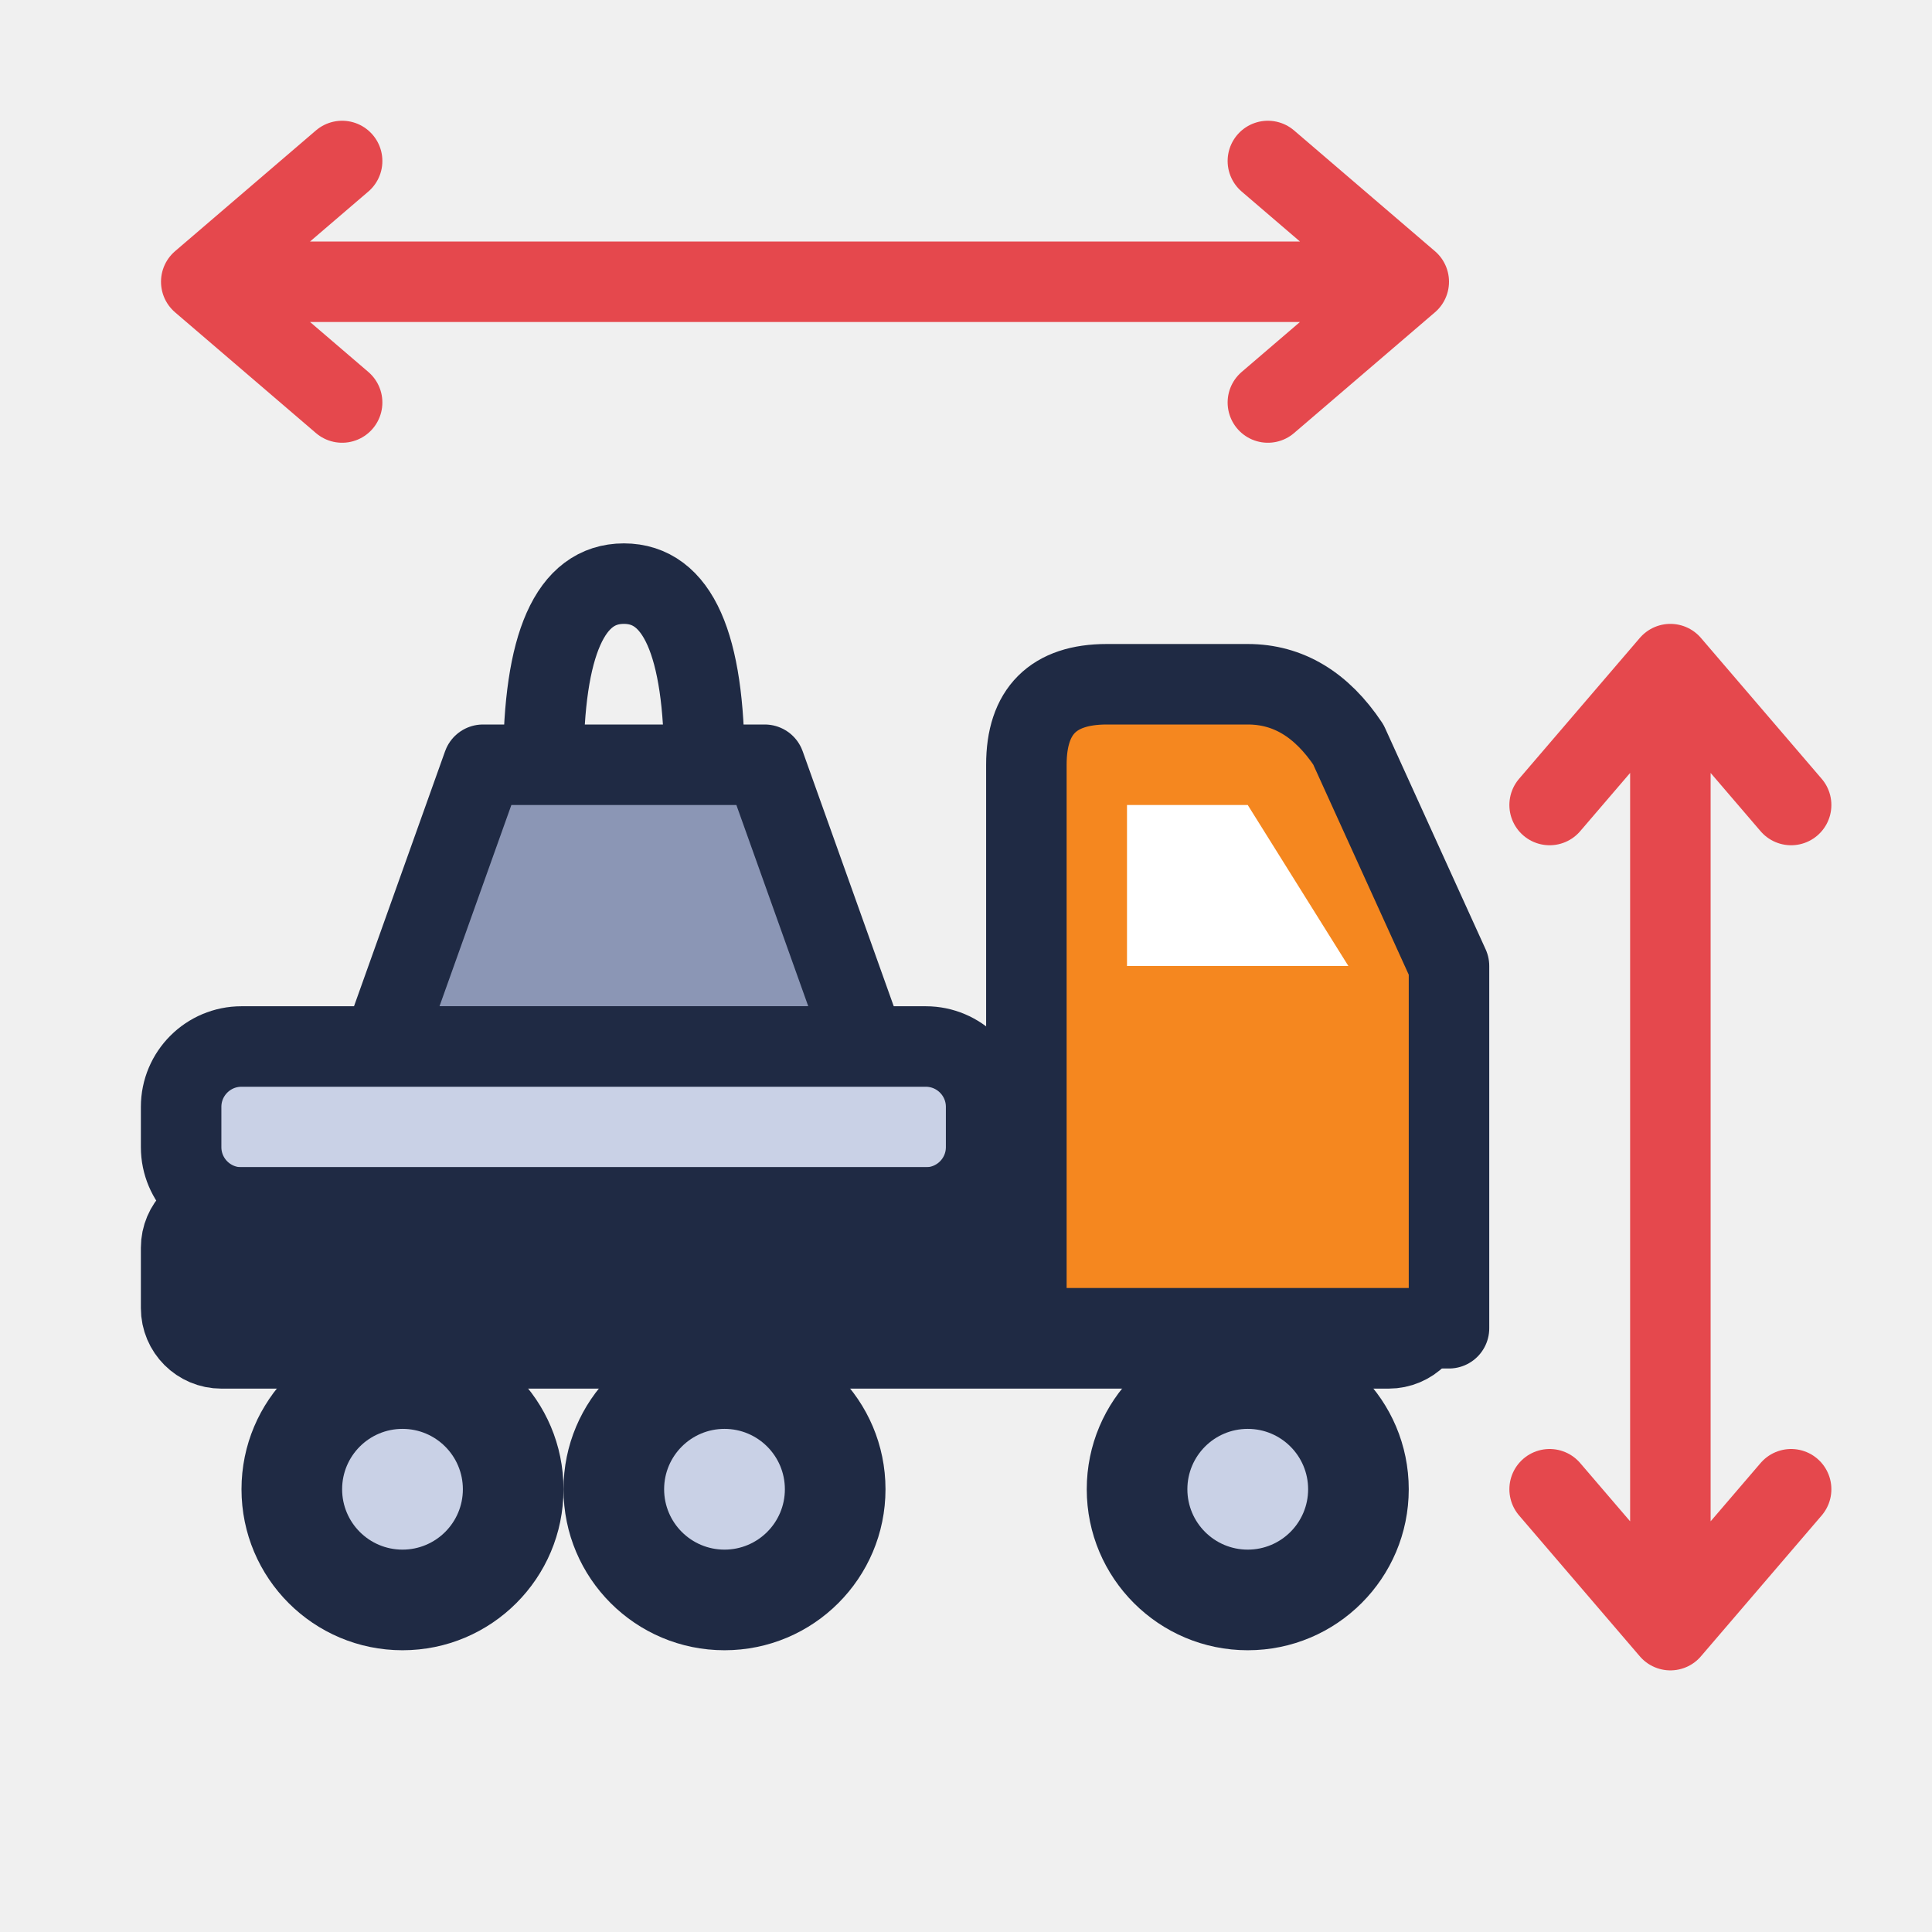
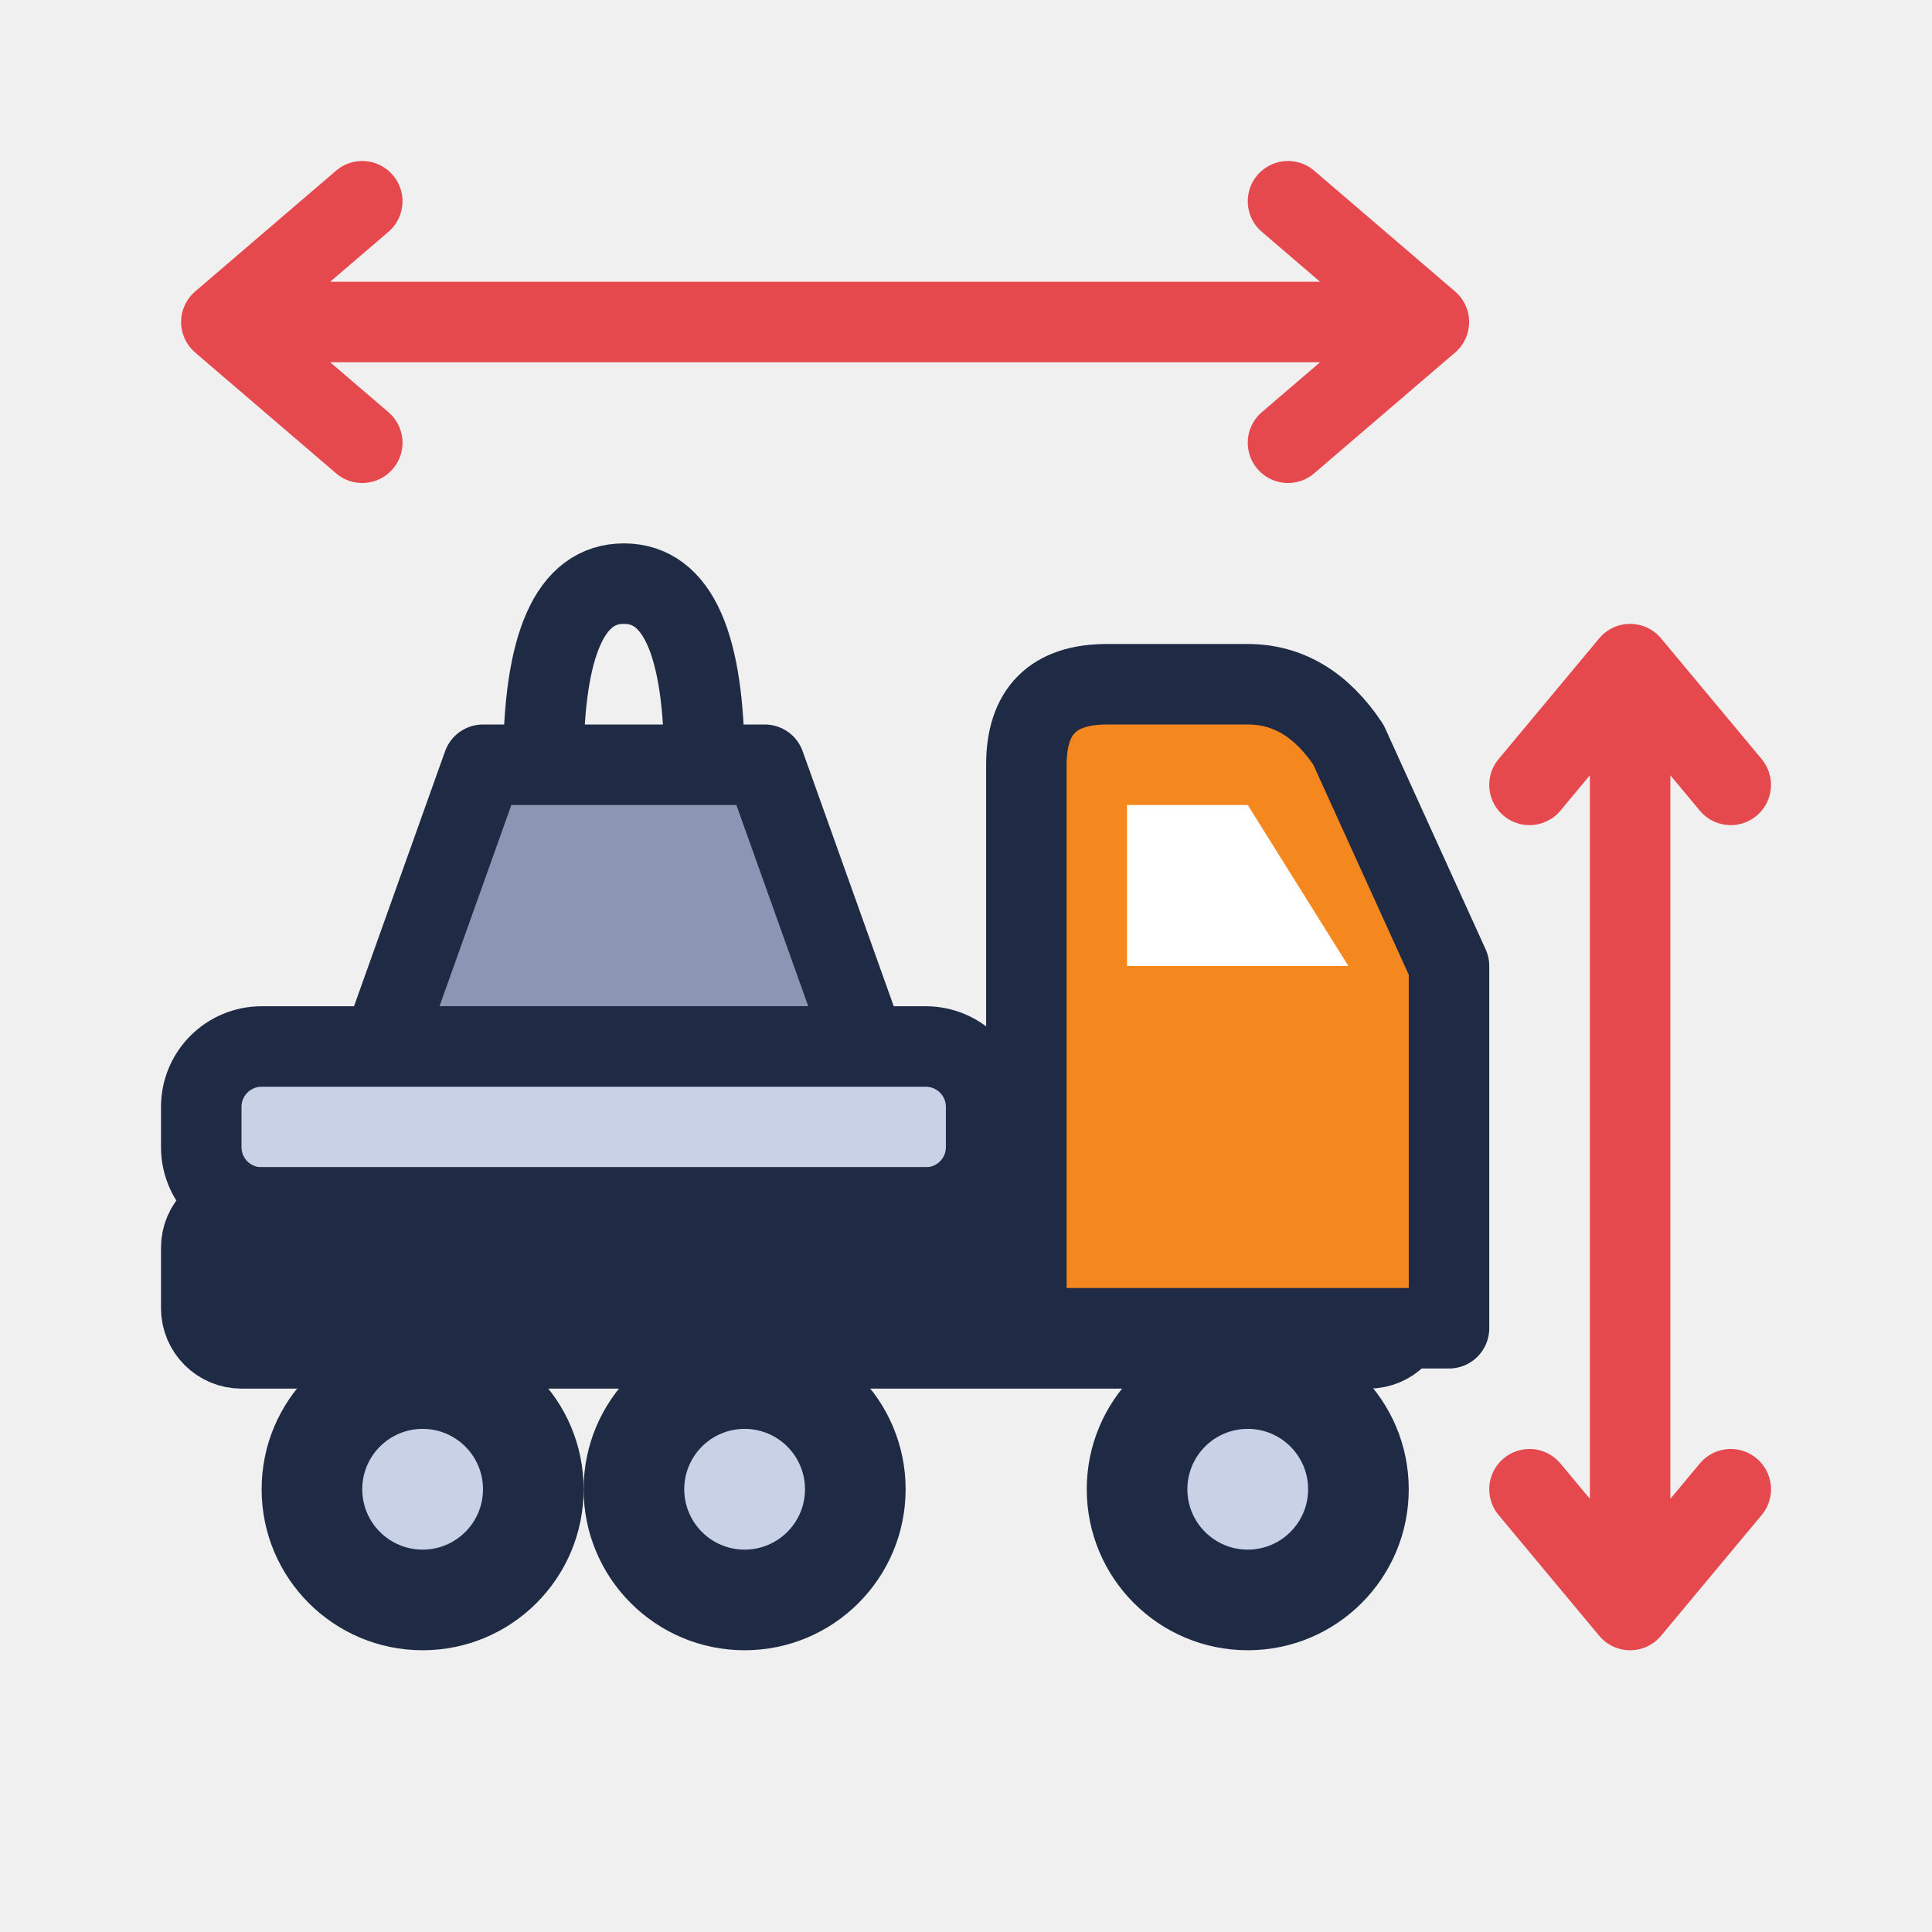
<svg xmlns="http://www.w3.org/2000/svg" viewBox="0 0 96 96">
  <g fill="none" stroke="#e5484d" stroke-width="4" stroke-linecap="round" stroke-linejoin="round">
-     <path d="M10 14H70M17 8L10 14L17 20M63 8L70 14L63 20" />
-     <path d="M83 33V81M77 40L83 33L89 40M77 74L83 81L89 74" />
+     <path d="M11 16H71M18 10L11 16L18 22M64 10L71 16L64 22" />
+     <path d="M81 33V80M76 39L81 33L86 39M76 74L81 80L86 74" />
  </g>
  <g stroke-linejoin="round" stroke-linecap="round">
    <path d="M27 38Q27 29 31 29Q35 29 35 38" fill="none" stroke="#1f2a44" stroke-width="4" />
    <path d="M19 52L24 38H38L43 52Z" fill="#8b96b5" stroke="#1f2a44" stroke-width="4" />
-     <rect x="9" y="52" width="40" height="8" rx="3" fill="#c9d1e6" stroke="#1f2a44" stroke-width="4" />
-     <rect x="9" y="60" width="62" height="7" rx="2" fill="#1f2a44" stroke="#1f2a44" stroke-width="4" />
+     <rect x="10" y="52" width="39" height="8" rx="3" fill="#c9d1e6" stroke="#1f2a44" stroke-width="4" />
+     <rect x="10" y="60" width="60" height="7" rx="2" fill="#1f2a44" stroke="#1f2a44" stroke-width="4" />
    <path d="M51 66V38Q51 34 55 34H62Q65 34 67 37L72 48V66Z" fill="#f5871f" stroke="#1f2a44" stroke-width="4" />
    <path d="M56 40H62L67 48H56Z" fill="#ffffff" />
-     <circle cx="20" cy="74" r="8" fill="#1f2a44" />
-     <circle cx="20" cy="74" r="3" fill="#c9d1e6" />
-     <circle cx="36" cy="74" r="8" fill="#1f2a44" />
-     <circle cx="36" cy="74" r="3" fill="#c9d1e6" />
+     <circle cx="21" cy="74" r="8" fill="#1f2a44" />
+     <circle cx="21" cy="74" r="3" fill="#c9d1e6" />
+     <circle cx="37" cy="74" r="8" fill="#1f2a44" />
+     <circle cx="37" cy="74" r="3" fill="#c9d1e6" />
    <circle cx="62" cy="74" r="8" fill="#1f2a44" />
    <circle cx="62" cy="74" r="3" fill="#c9d1e6" />
  </g>
</svg>
